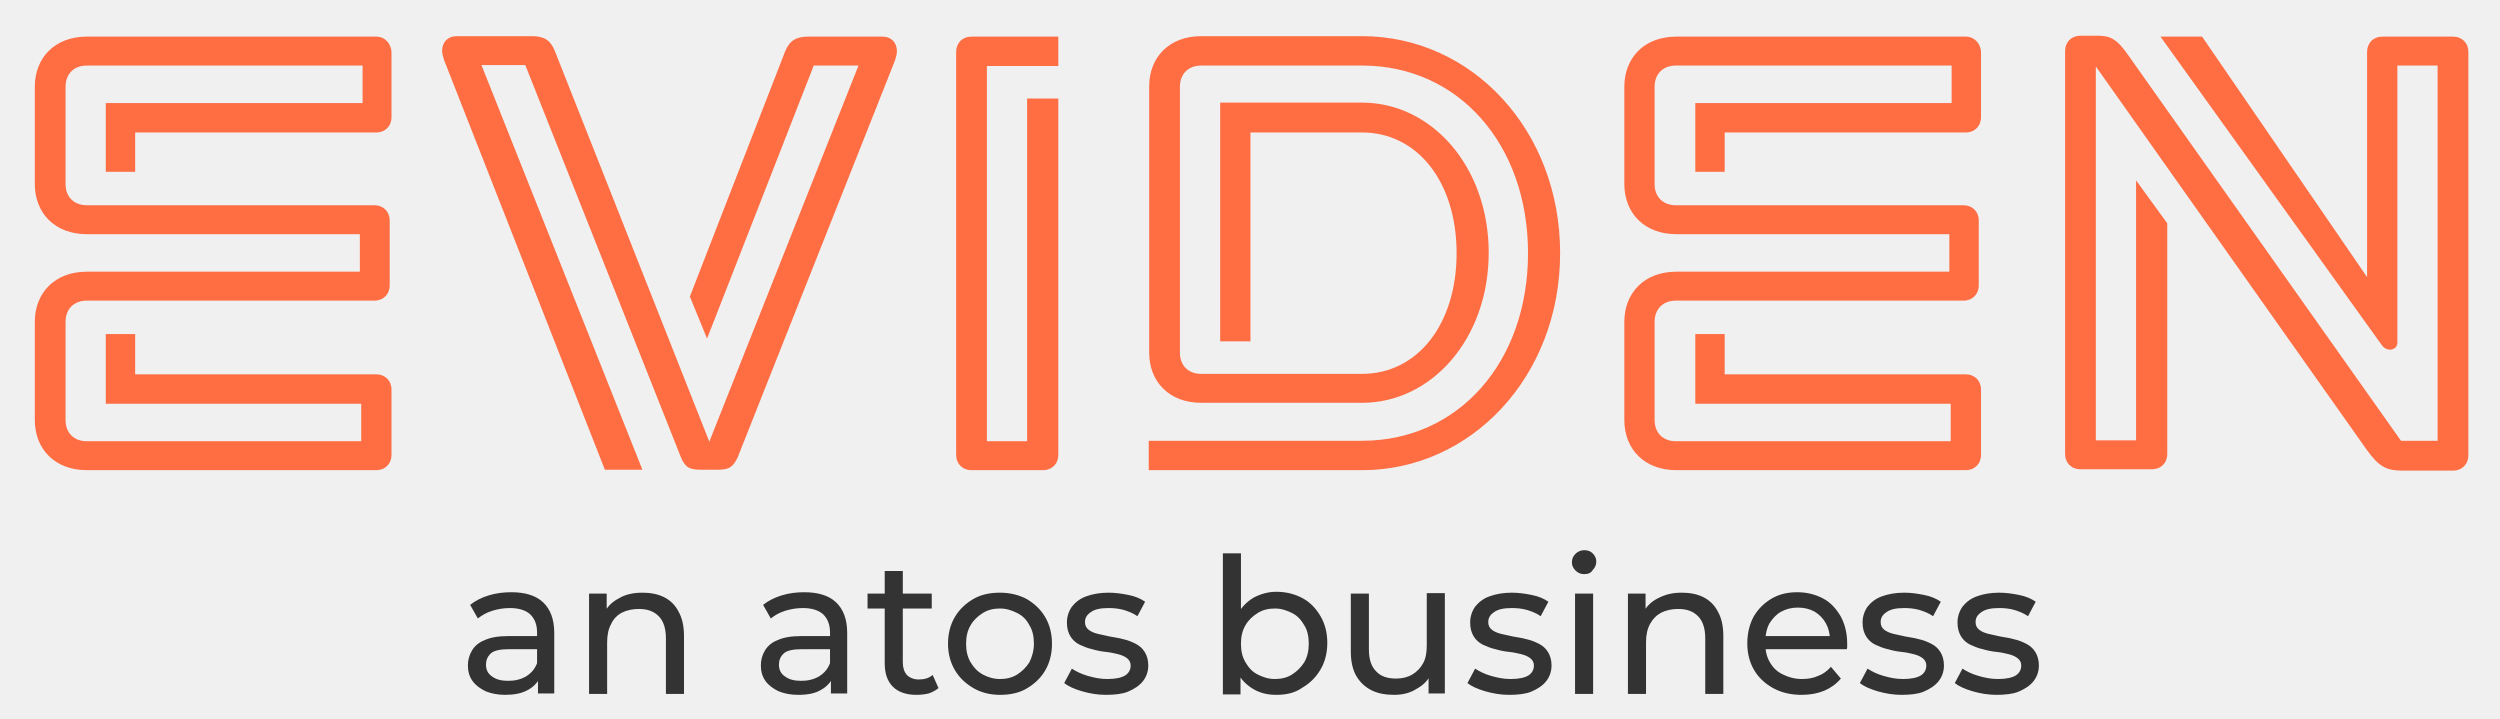
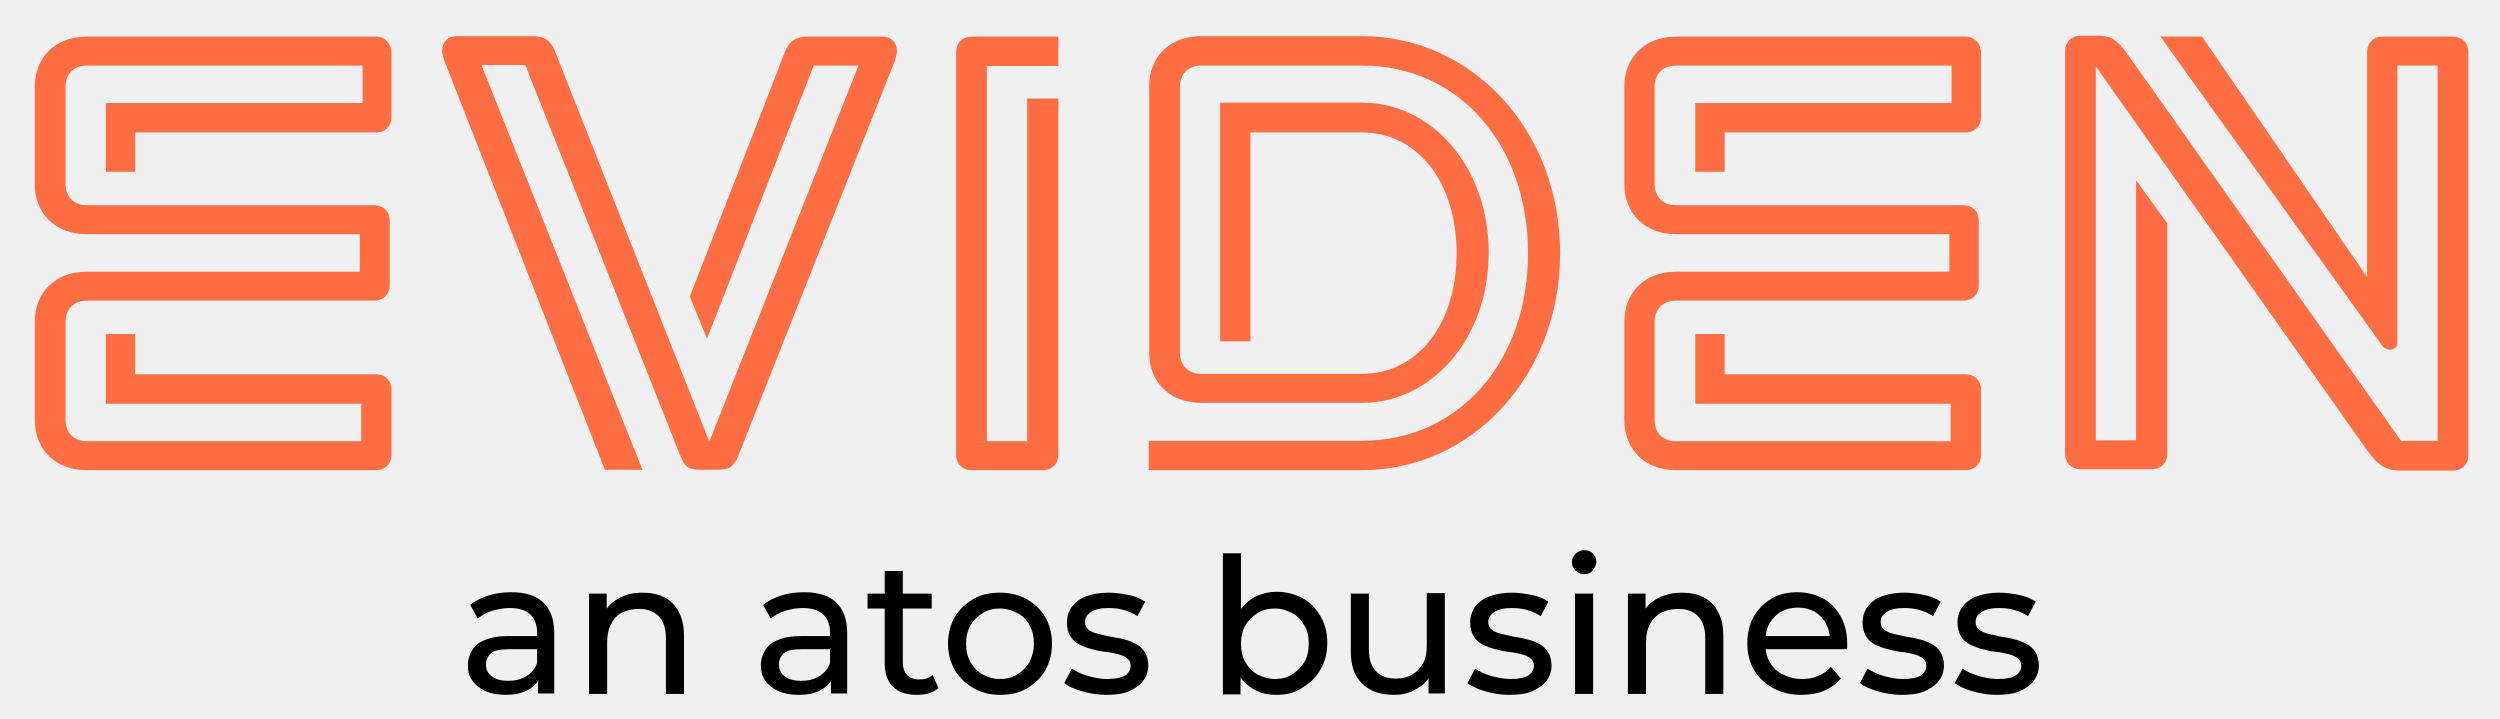
<svg xmlns="http://www.w3.org/2000/svg" id="eviden-logo" viewBox="0 0 553 159">
  <path d="M269.9 22.8v52.7h6.7V29.3h24.7c12.2 0 20.9 10.9 20.9 26.7s-8.7 26.7-20.9 26.7h-35.6c-2.8 0-4.7-1.8-4.7-4.7V19.2c0-2.8 1.8-4.7 4.7-4.7h35.6c21.3 0 36.7 17.4 36.7 41.5s-15.4 41.5-36.7 41.5h-47.2v6.5h47.2c24.1 0 43.8-20.7 43.8-48S325.5 8 301.3 8h-35.6c-7.1 0-11.5 4.7-11.5 11.1V78c0 6.5 4.5 11.1 11.5 11.1h35.6c15.4 0 28-14.2 28-33.2s-12.6-33.2-28-33.2h-31.4zM79.5 60.1H19.2c-7.1 0-11.5 4.7-11.5 11.1v21.7c0 6.5 4.5 11.1 11.5 11.1h64c2 0 3.4-1.4 3.4-3.4V86.2c0-2-1.4-3.4-3.4-3.4H29.9v-8.9h-6.5v15.4h56.5v8.3H19.2c-2.8 0-4.7-1.8-4.7-4.7V71.2c0-2.8 1.8-4.7 4.7-4.7h63.6c2 0 3.4-1.4 3.4-3.4V48.8c0-2-1.4-3.4-3.4-3.4H19.2c-2.8 0-4.7-1.8-4.7-4.7V19.2c0-2.8 1.8-4.7 4.7-4.7h61v8.3H23.4V38h6.5v-8.7h53.3c2 0 3.4-1.4 3.4-3.4V11.7c0-2-1.4-3.6-3.4-3.6h-64c-7.1 0-11.5 4.7-11.5 11.1v21.5c0 6.5 4.5 11.1 11.5 11.1h60.4v8.3zM180 14.5h9.9l-33 83.2-34.2-86.5c-1-2.4-2.4-3.2-5.1-3.2H101c-2 0-3.2 1.4-3.2 3.2 0 .6.2 1.4.4 2l35.6 90.7h8.3l-35.6-89.5h9.7l34.4 86.7c1 2.4 2 2.8 4.5 2.8h3.6c2.4 0 3.4-.4 4.5-2.8L198 13.3c.2-.6.4-1.4.4-2 0-1.8-1.2-3.2-3.2-3.2h-16.4c-2.6 0-4.1.8-5.1 3.2l-21.1 54.3 3.8 9.3L180 14.5zm251.2 45.6h-60.4c-7.1 0-11.5 4.7-11.5 11.1v21.7c0 6.5 4.5 11.1 11.5 11.1h64c2 0 3.4-1.4 3.4-3.4V86.2c0-2-1.4-3.4-3.4-3.4h-53.3v-8.9H375v15.4h56.5v8.3h-60.8c-2.8 0-4.7-1.8-4.7-4.7V71.2c0-2.8 1.8-4.7 4.7-4.7h63.6c2 0 3.4-1.4 3.4-3.4V48.8c0-2-1.4-3.4-3.4-3.4h-63.6c-2.8 0-4.7-1.8-4.7-4.7V19.2c0-2.8 1.8-4.7 4.7-4.7h61v8.3H375V38h6.5v-8.7h53.3c2 0 3.4-1.4 3.4-3.4V11.7c0-2-1.4-3.6-3.4-3.6h-64c-7.1 0-11.5 4.7-11.5 11.1v21.5c0 6.5 4.5 11.1 11.5 11.1h60.4v8.3zm-197.1-52h-19.2c-2 0-3.4 1.4-3.4 3.4v89.1c0 2 1.4 3.4 3.4 3.4h15.8c2 0 3.4-1.4 3.4-3.4V21.8h-6.9v75.8h-8.9v-83h15.8V8.1zm243.8 0l49 68.3c1.2 1.6 3.4 1 3.4-.6V14.5h8.9v83h-8.1l-60.2-85.1c-2.6-3.8-4.1-4.5-6.9-4.5h-3.8c-2 0-3.4 1.4-3.4 3.4v89.1c0 2 1.4 3.4 3.4 3.4H476c2 0 3.4-1.4 3.4-3.4v-51l-6.9-9.5v57.5h-8.9V14.7l60 84.9c2.6 3.6 4.3 4.5 7.7 4.5h11.3c2 0 3.4-1.4 3.4-3.4V11.5c0-2-1.4-3.4-3.4-3.4H527c-2 0-3.4 1.4-3.4 3.4v49.8L487.1 8.1h-9.2z" fill="#ff6d43" />
  <path d="M111.7 153.7c-1.6 0-3.1-.3-4.3-.8-1.2-.6-2.2-1.3-2.9-2.3-.7-1-1-2.1-1-3.4 0-1.2.3-2.3.9-3.3.6-1 1.5-1.8 2.8-2.3 1.3-.6 3-.9 5.3-.9h7v2.9h-6.9c-2 0-3.4.3-4.1 1-.7.7-1 1.5-1 2.4 0 1.1.4 2 1.3 2.6.9.7 2.1 1 3.6 1s2.8-.3 4-1c1.1-.7 1.9-1.6 2.4-2.9l.8 2.8c-.5 1.3-1.5 2.4-2.8 3.1-1.4.8-3.1 1.1-5.1 1.1zm7.3-.2v-4.7l-.2-.9v-8c0-1.7-.5-3-1.5-4-1-.9-2.5-1.4-4.5-1.4-1.3 0-2.6.2-3.9.6-1.3.4-2.3 1-3.2 1.7l-1.7-3c1.1-.9 2.5-1.6 4.1-2.1 1.6-.5 3.3-.7 5-.7 3 0 5.4.7 7 2.2 1.6 1.5 2.5 3.7 2.5 6.8v13.4H119zM142.1 131.1c1.8 0 3.4.3 4.8 1s2.5 1.8 3.2 3.2c.8 1.4 1.2 3.2 1.2 5.4v12.8h-4v-12.3c0-2.1-.5-3.8-1.6-4.9s-2.5-1.6-4.4-1.6c-1.4 0-2.7.3-3.7.8s-1.9 1.4-2.4 2.5c-.6 1.1-.9 2.4-.9 4.1v11.4h-4v-22.2h3.9v6l-.6-1.6c.7-1.5 1.8-2.6 3.4-3.4 1.3-.8 3.1-1.2 5.1-1.2zM176.5 153.7c-1.6 0-3.1-.3-4.3-.8-1.2-.6-2.2-1.3-2.9-2.3-.7-1-1-2.1-1-3.4 0-1.2.3-2.3.9-3.3.6-1 1.5-1.8 2.8-2.3 1.3-.6 3-.9 5.3-.9h7v2.9h-6.9c-2 0-3.4.3-4.1 1-.7.7-1 1.5-1 2.4 0 1.1.4 2 1.3 2.6.9.7 2.1 1 3.6 1s2.8-.3 4-1c1.1-.7 1.9-1.6 2.4-2.9l.8 2.8c-.5 1.3-1.5 2.4-2.8 3.1-1.3.8-3 1.1-5.1 1.1zm7.3-.2v-4.7l-.2-.9v-8c0-1.7-.5-3-1.5-4-1-.9-2.5-1.4-4.5-1.4-1.3 0-2.6.2-3.9.6-1.3.4-2.3 1-3.2 1.7l-1.7-3c1.1-.9 2.5-1.6 4.1-2.1 1.6-.5 3.3-.7 5-.7 3 0 5.4.7 7 2.2 1.6 1.5 2.5 3.7 2.5 6.8v13.4h-3.6zM191.9 134.6v-3.3h14.2v3.3h-14.2zm10.8 19.1c-2.2 0-4-.6-5.2-1.8-1.2-1.2-1.8-2.9-1.8-5.2v-20.4h4v20.2c0 1.2.3 2.1.9 2.8.6.6 1.5 1 2.6 1 1.3 0 2.3-.3 3.1-1l1.3 2.9c-.6.5-1.3.9-2.2 1.2-.9.2-1.8.3-2.7.3zM221.2 153.7c-2.2 0-4.2-.5-5.9-1.5-1.7-1-3.1-2.3-4.1-4-1-1.7-1.5-3.7-1.5-5.8 0-2.2.5-4.2 1.5-5.9 1-1.7 2.4-3 4.1-4 1.7-1 3.7-1.4 5.9-1.4s4.2.5 5.9 1.4c1.7 1 3.1 2.3 4.1 4 1 1.7 1.5 3.7 1.5 5.9s-.5 4.2-1.5 5.9c-1 1.7-2.4 3-4.1 4-1.7 1-3.7 1.4-5.9 1.4zm0-3.5c1.4 0 2.7-.3 3.8-1s2-1.6 2.7-2.7c.6-1.2 1-2.6 1-4.1 0-1.6-.3-3-1-4.1-.6-1.2-1.5-2.1-2.7-2.7s-2.4-1-3.8-1-2.7.3-3.8 1-2 1.5-2.7 2.7c-.7 1.2-1 2.5-1 4.1 0 1.6.3 2.9 1 4.1.7 1.2 1.6 2.1 2.7 2.7s2.4 1 3.8 1zM244.6 153.7c-1.8 0-3.6-.3-5.3-.8-1.7-.5-3-1.1-3.9-1.8l1.7-3.2c.9.6 2.1 1.2 3.5 1.6 1.4.4 2.8.7 4.3.7 1.9 0 3.2-.3 4-.8.8-.5 1.2-1.3 1.2-2.2 0-.7-.3-1.2-.8-1.6-.5-.4-1.2-.7-2-.9-.8-.2-1.7-.4-2.7-.5s-2-.3-3-.6c-1-.2-1.9-.6-2.8-1-.8-.4-1.5-1-2-1.8s-.8-1.8-.8-3.1.4-2.5 1.1-3.5c.8-1 1.8-1.8 3.2-2.3 1.4-.5 3-.8 4.9-.8 1.5 0 2.9.2 4.4.5 1.5.3 2.7.8 3.7 1.5l-1.7 3.2c-1-.7-2.1-1.1-3.1-1.4-1.1-.3-2.2-.4-3.3-.4-1.8 0-3.1.3-3.9.9-.9.6-1.3 1.3-1.3 2.2 0 .8.3 1.3.8 1.7.5.4 1.2.7 2 .9s1.7.4 2.7.6c1 .2 2 .3 3 .6 1 .2 1.9.6 2.7 1s1.5 1 2 1.8.8 1.8.8 3c0 1.3-.4 2.5-1.2 3.5-.8 1-1.9 1.7-3.3 2.3-1.2.5-2.9.7-4.9.7zM270.5 153.5v-31.1h4v14.8l-.4 5.2.3 5.2v6h-3.9zm11.8.2c-1.9 0-3.6-.4-5.1-1.3-1.5-.9-2.7-2.1-3.6-3.8-.9-1.7-1.3-3.8-1.3-6.3s.5-4.6 1.4-6.3c.9-1.7 2.1-2.9 3.6-3.8 1.5-.8 3.2-1.3 5-1.3 2.2 0 4.1.5 5.8 1.4 1.7.9 3 2.3 4 4s1.5 3.7 1.5 5.9-.5 4.2-1.5 5.9-2.3 3-4 4c-1.7 1.2-3.6 1.6-5.8 1.6zm-.3-3.5c1.4 0 2.7-.3 3.8-1s2-1.6 2.7-2.7c.7-1.2 1-2.6 1-4.1 0-1.6-.3-3-1-4.1-.7-1.2-1.5-2.1-2.7-2.7s-2.4-1-3.8-1-2.7.3-3.8 1-2 1.5-2.7 2.7c-.7 1.2-1 2.5-1 4.1 0 1.6.3 2.9 1 4.1.7 1.2 1.5 2.1 2.7 2.7s2.4 1 3.8 1zM308.4 153.7c-1.9 0-3.6-.3-5-1s-2.6-1.8-3.4-3.2c-.8-1.4-1.2-3.2-1.2-5.4v-12.8h4v12.3c0 2.2.5 3.8 1.6 4.9 1 1.1 2.5 1.6 4.4 1.6 1.4 0 2.6-.3 3.6-.9 1-.6 1.8-1.4 2.4-2.5.6-1.1.8-2.4.8-4v-11.5h4v22.2H316v-6l.6 1.6c-.7 1.5-1.8 2.6-3.3 3.4-1.4.9-3.1 1.3-4.9 1.3zM333.8 153.7c-1.8 0-3.6-.3-5.3-.8-1.7-.5-3-1.1-3.9-1.8l1.7-3.2c.9.6 2.1 1.2 3.5 1.6 1.4.4 2.8.7 4.3.7 1.9 0 3.2-.3 4-.8.8-.5 1.2-1.3 1.2-2.2 0-.7-.3-1.2-.8-1.6-.5-.4-1.2-.7-2-.9-.8-.2-1.7-.4-2.7-.5s-2-.3-3-.6c-1-.2-1.9-.6-2.8-1-.8-.4-1.5-1-2-1.8s-.8-1.8-.8-3.1.4-2.5 1.1-3.5c.8-1 1.8-1.8 3.2-2.3 1.4-.5 3-.8 4.9-.8 1.5 0 2.9.2 4.4.5 1.5.3 2.7.8 3.7 1.5l-1.7 3.2c-1-.7-2.1-1.1-3.1-1.4-1.1-.3-2.2-.4-3.3-.4-1.8 0-3.1.3-3.9.9-.9.6-1.3 1.3-1.3 2.2 0 .8.3 1.3.8 1.7.5.4 1.2.7 2 .9s1.7.4 2.7.6c1 .2 2 .3 3 .6 1 .2 1.9.6 2.7 1s1.5 1 2 1.8.8 1.8.8 3c0 1.3-.4 2.5-1.2 3.5-.8 1-1.9 1.7-3.3 2.3-1.2.5-2.9.7-4.9.7zM350.4 127c-.8 0-1.4-.3-1.9-.8s-.8-1.1-.8-1.8c0-.8.3-1.4.8-1.9s1.2-.8 1.9-.8c.8 0 1.4.2 1.9.7s.8 1.1.8 1.8c0 .8-.3 1.4-.8 1.9-.4.7-1.1.9-1.9.9zm-2 26.5v-22.2h4v22.2h-4zM372 131.1c1.8 0 3.4.3 4.8 1s2.5 1.8 3.2 3.2c.8 1.4 1.2 3.2 1.2 5.4v12.8h-4v-12.3c0-2.1-.5-3.8-1.6-4.9s-2.5-1.6-4.4-1.6c-1.4 0-2.7.3-3.7.8-1.1.6-1.9 1.4-2.5 2.5s-.9 2.4-.9 4.1v11.4h-4v-22.2h3.9v6l-.6-1.6c.7-1.5 1.8-2.6 3.4-3.4s3.1-1.2 5.2-1.2zM398.5 153.7c-2.4 0-4.5-.5-6.3-1.5-1.8-1-3.2-2.3-4.2-4-1-1.7-1.5-3.7-1.5-5.9s.5-4.2 1.4-5.9c1-1.7 2.3-3 4-4 1.7-1 3.6-1.4 5.7-1.4s4 .5 5.7 1.4 2.9 2.3 3.9 4c.9 1.7 1.4 3.7 1.4 6v.6c0 .2 0 .4-.1.6h-18.9v-2.9h16.8l-1.6 1c0-1.4-.3-2.7-.9-3.8-.6-1.1-1.5-2-2.5-2.6-1.1-.6-2.3-.9-3.7-.9-1.4 0-2.6.3-3.7.9-1.1.6-1.9 1.5-2.6 2.6-.6 1.1-.9 2.4-.9 3.9v.7c0 1.5.3 2.8 1 4 .7 1.2 1.6 2.1 2.9 2.7 1.2.6 2.6 1 4.2 1 1.3 0 2.5-.2 3.6-.7 1.1-.4 2-1.1 2.8-2l2.2 2.6c-1 1.2-2.3 2.1-3.7 2.7-1.5.6-3.1.9-5 .9zM420.6 153.7c-1.8 0-3.6-.3-5.3-.8-1.7-.5-3-1.1-3.9-1.8l1.7-3.2c.9.6 2.1 1.2 3.5 1.6 1.4.4 2.8.7 4.3.7 1.9 0 3.2-.3 4-.8.8-.5 1.2-1.3 1.2-2.2 0-.7-.3-1.2-.8-1.6-.5-.4-1.2-.7-2-.9-.8-.2-1.7-.4-2.7-.5s-2-.3-3-.6c-1-.2-1.9-.6-2.8-1-.8-.4-1.5-1-2-1.8s-.8-1.8-.8-3.1.4-2.5 1.1-3.5c.8-1 1.8-1.8 3.2-2.3 1.4-.5 3-.8 4.9-.8 1.5 0 2.9.2 4.4.5 1.5.3 2.7.8 3.7 1.5l-1.7 3.2c-1-.7-2.1-1.1-3.1-1.4-1.1-.3-2.2-.4-3.3-.4-1.8 0-3.1.3-3.9.9-.9.6-1.3 1.3-1.3 2.2 0 .8.3 1.3.8 1.7.5.4 1.2.7 2 .9s1.7.4 2.7.6c1 .2 2 .3 3 .6 1 .2 1.9.6 2.7 1s1.5 1 2 1.8.8 1.8.8 3c0 1.3-.4 2.5-1.2 3.5-.8 1-1.9 1.7-3.3 2.3-1.2.5-2.9.7-4.9.7zM441.6 153.7c-1.8 0-3.6-.3-5.3-.8-1.7-.5-3-1.1-3.9-1.8l1.7-3.2c.9.6 2.1 1.2 3.5 1.6 1.4.4 2.8.7 4.3.7 1.9 0 3.2-.3 4-.8.8-.5 1.2-1.3 1.2-2.2 0-.7-.3-1.2-.8-1.6-.5-.4-1.2-.7-2-.9-.8-.2-1.7-.4-2.7-.5s-2-.3-3-.6c-1-.2-1.9-.6-2.8-1-.8-.4-1.5-1-2-1.8s-.8-1.8-.8-3.1.4-2.5 1.1-3.5c.8-1 1.8-1.8 3.2-2.3 1.4-.5 3-.8 4.9-.8 1.5 0 2.9.2 4.4.5 1.5.3 2.7.8 3.7 1.5l-1.7 3.2c-1-.7-2.1-1.1-3.1-1.4-1.1-.3-2.2-.4-3.3-.4-1.8 0-3.1.3-3.9.9-.9.6-1.3 1.3-1.3 2.2 0 .8.3 1.3.8 1.7.5.4 1.2.7 2 .9s1.7.4 2.7.6c1 .2 2 .3 3 .6 1 .2 1.9.6 2.7 1s1.5 1 2 1.8.8 1.8.8 3c0 1.3-.4 2.5-1.2 3.5-.8 1-1.9 1.7-3.3 2.3-1.2.5-2.9.7-4.9.7z" id="an-atos-business" />
  <style>
        #an-atos-business {
-             fill: #333333
+             fill: #000000
        }

        @media (prefers-color-scheme: dark) {
            #an-atos-business {
-                 fill: #F5F5F5
+                 fill: #ffffff
            }
        }
    </style>
</svg>
